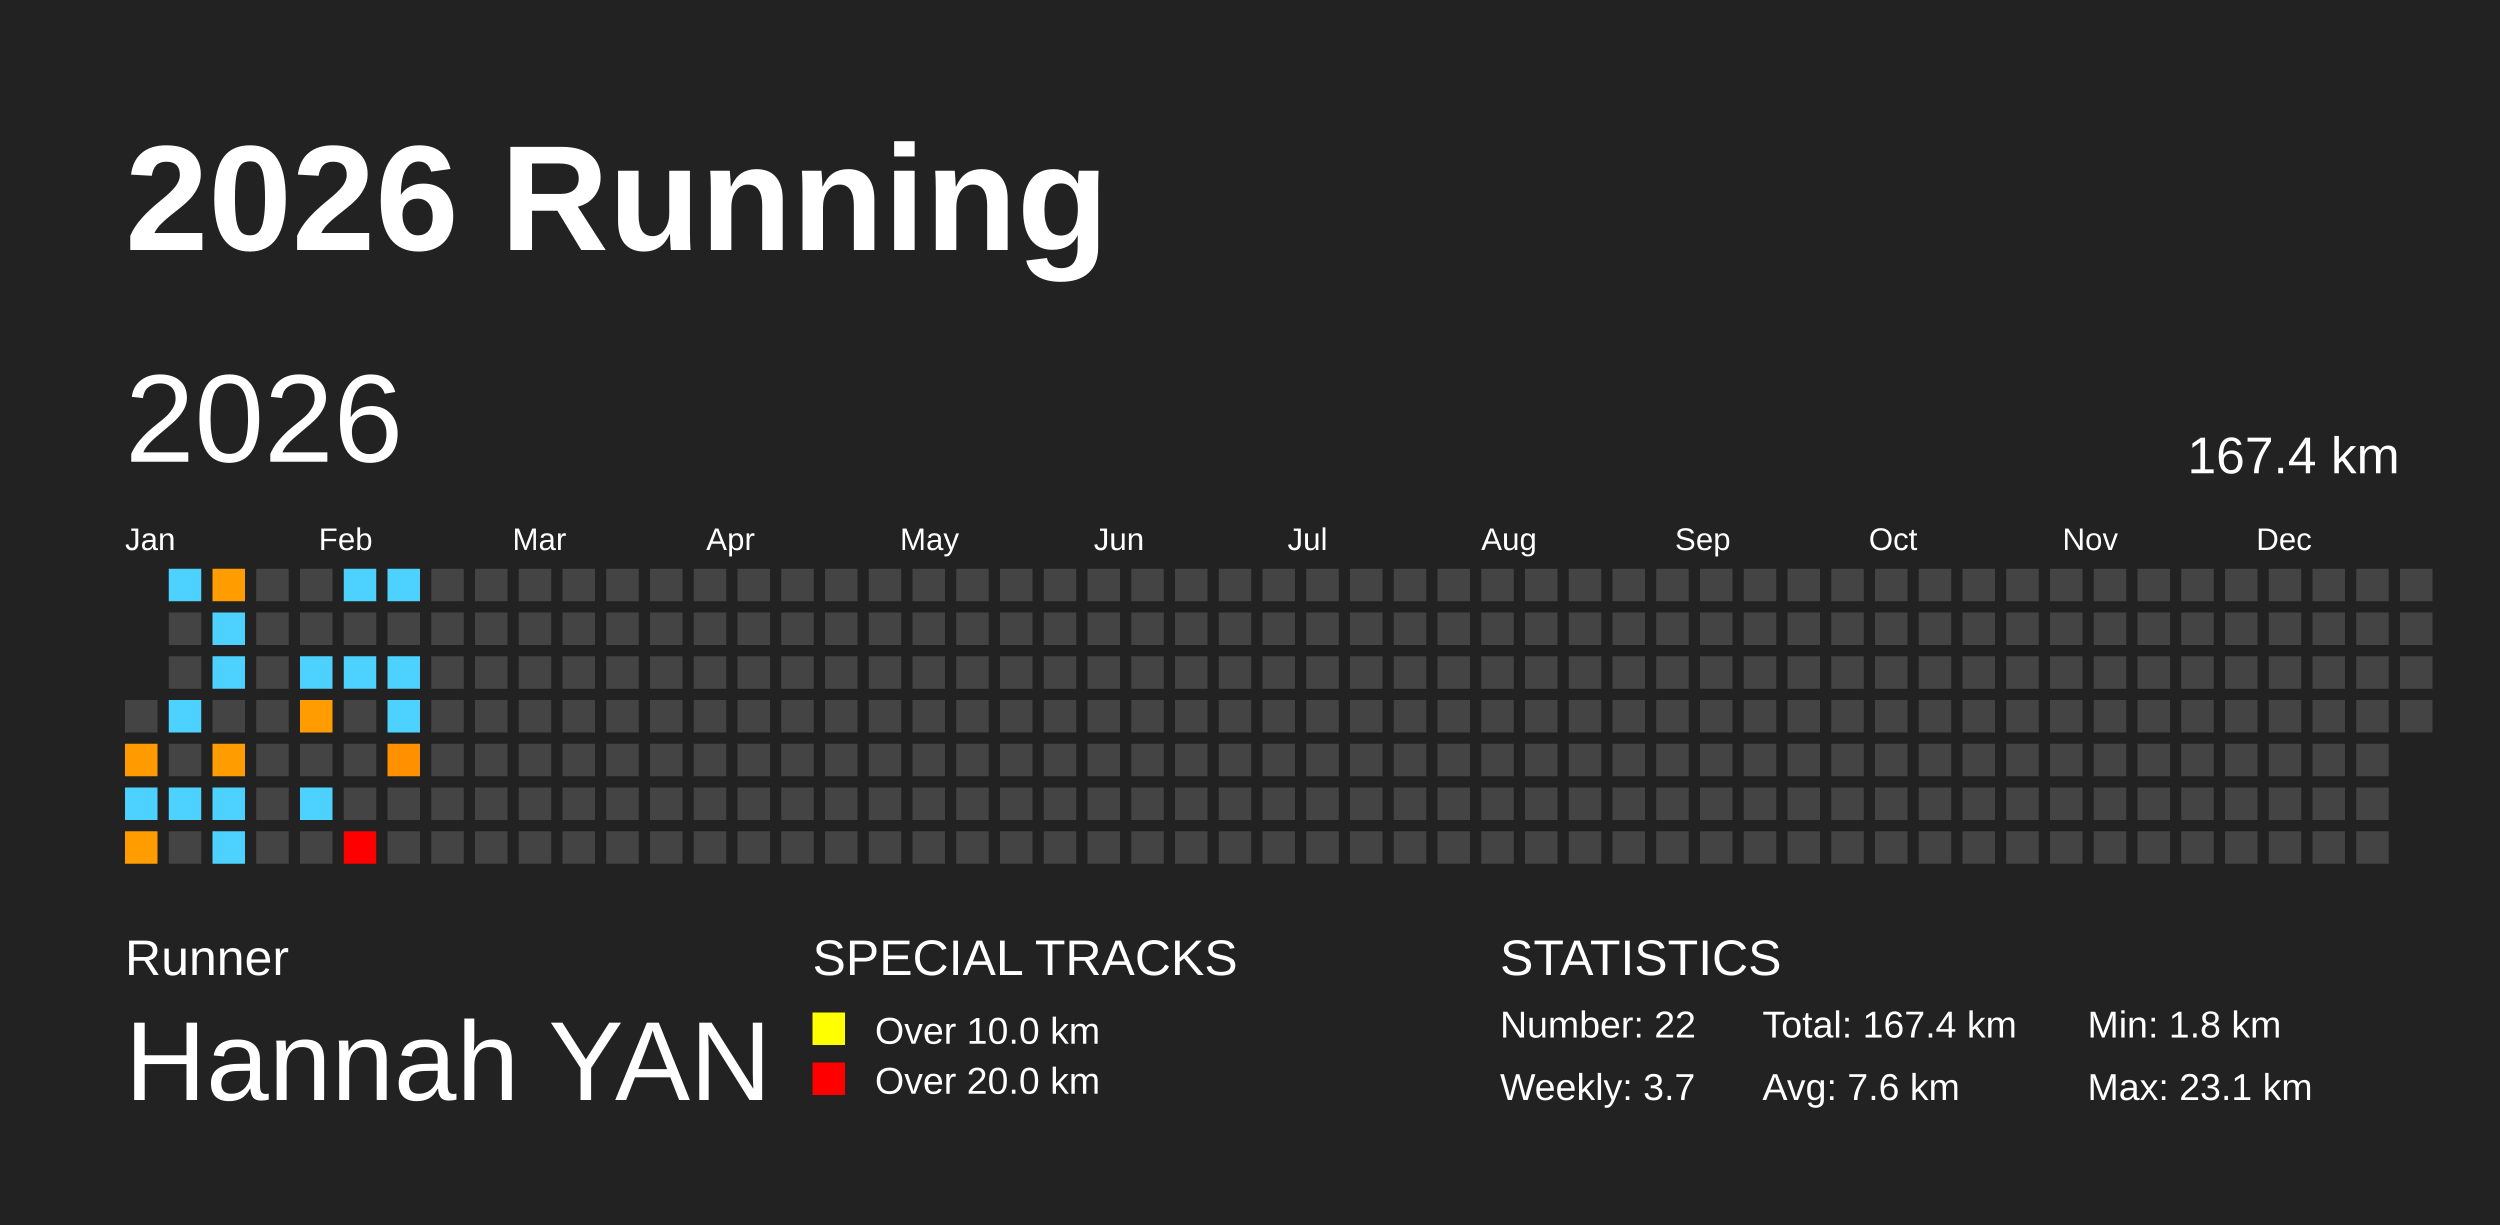
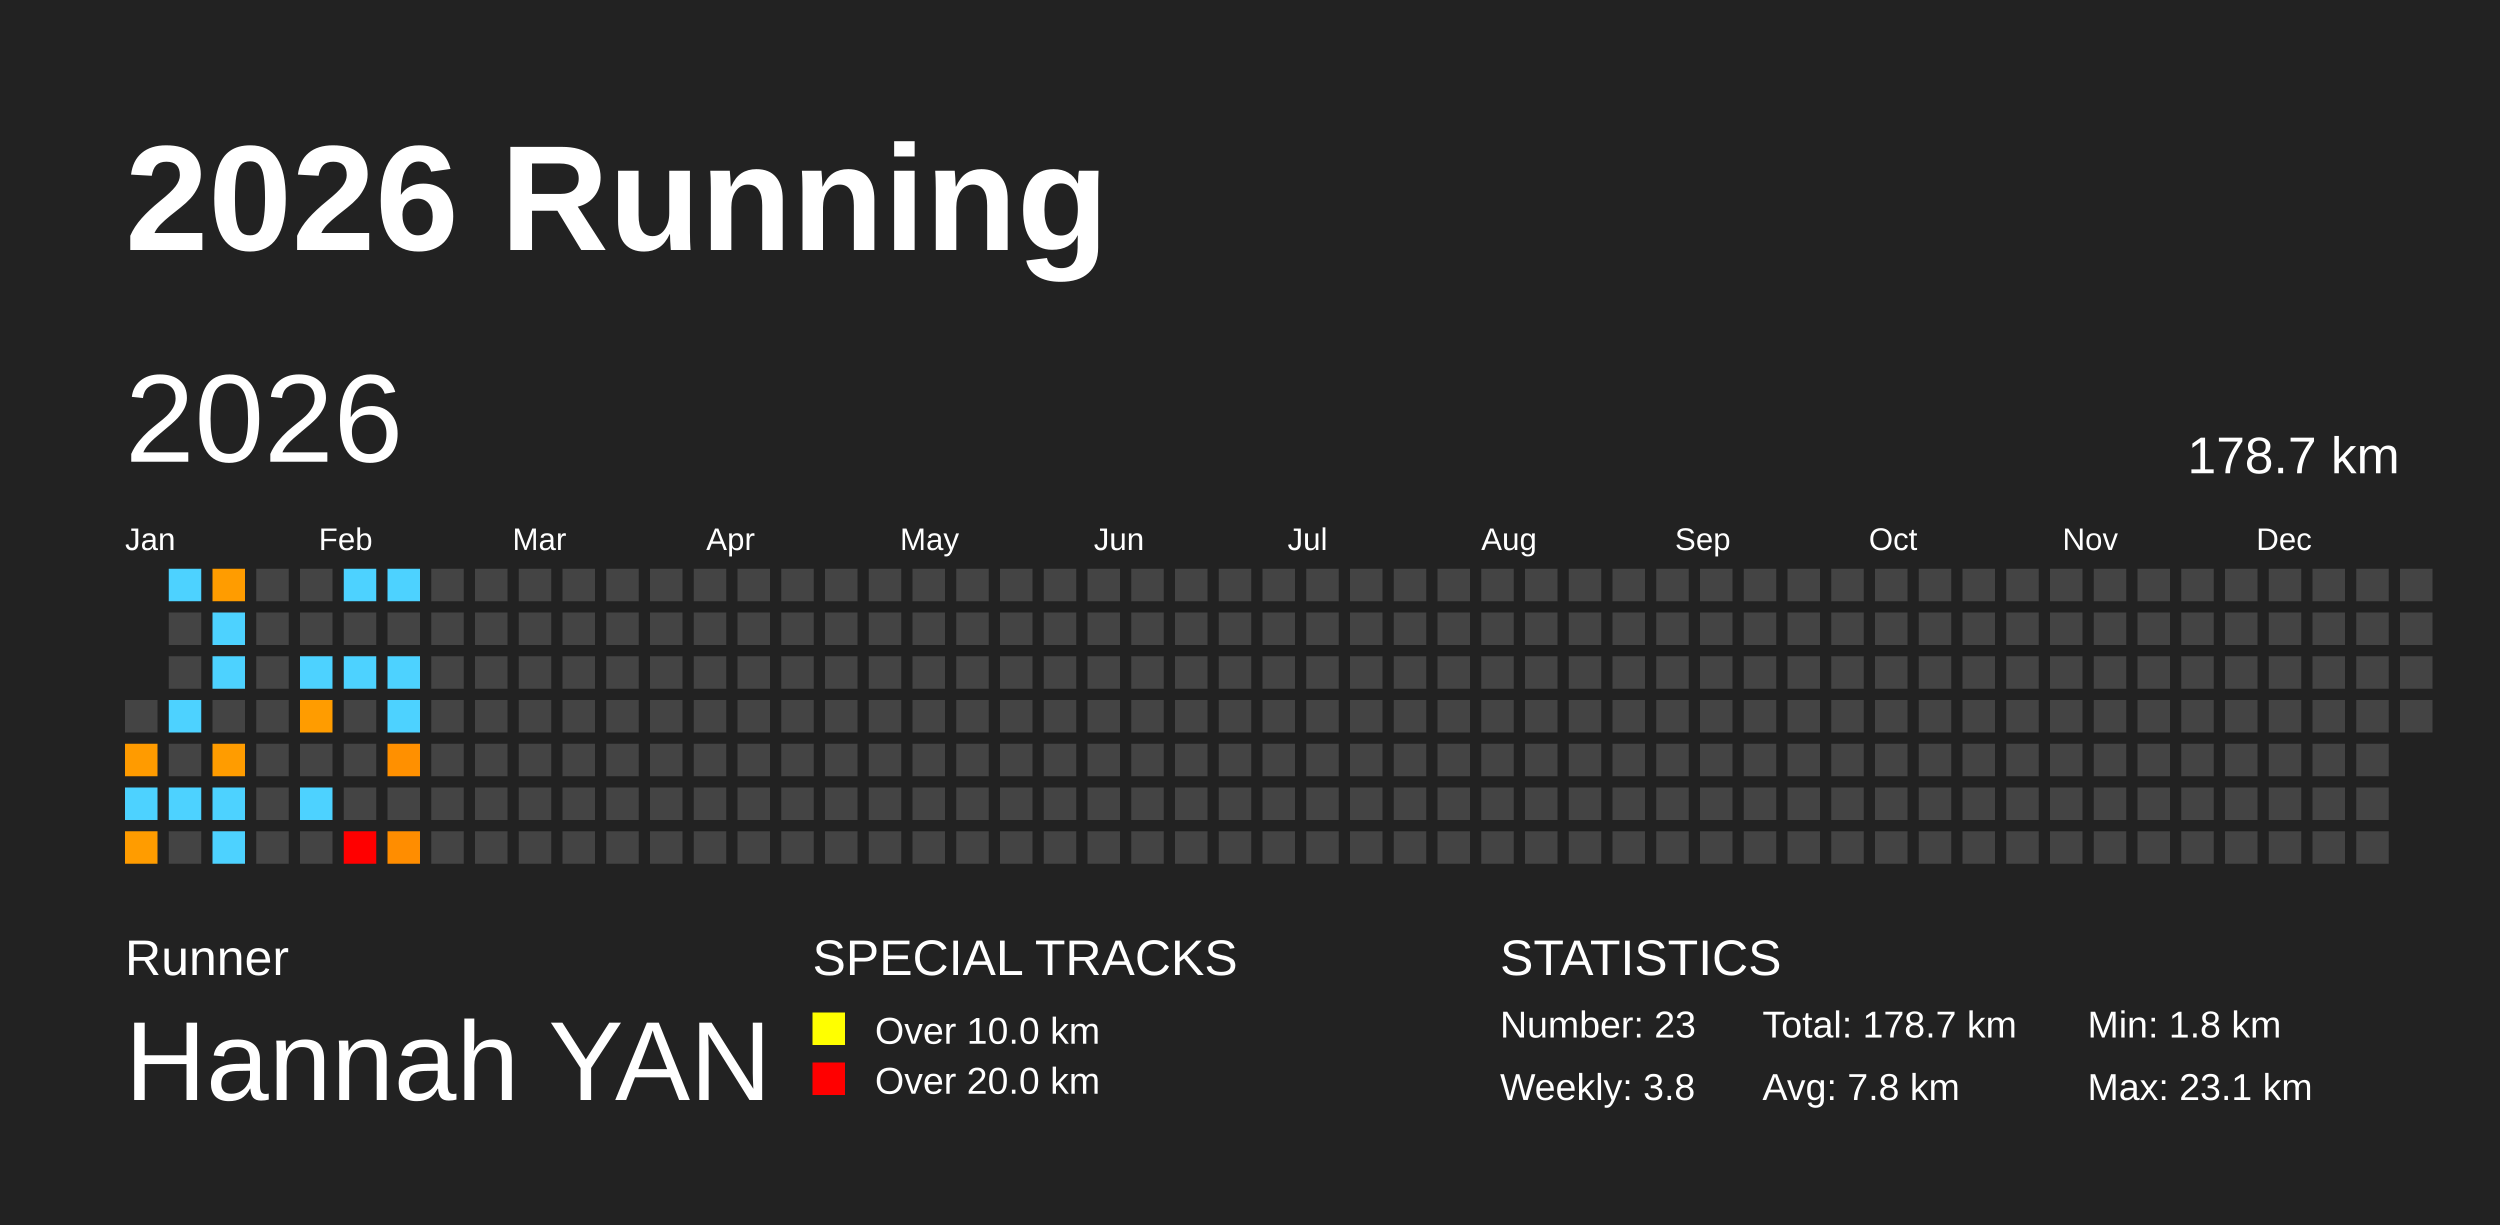
<svg xmlns="http://www.w3.org/2000/svg" baseProfile="full" height="98mm" version="1.1" viewBox="0,0,200,98" width="200mm">
  <defs />
  <rect fill="#222222" height="98" width="200" x="0" y="0" />
  <text fill="#FFFFFF" style="font-size:12px; font-family:Arial; font-weight:bold;" x="10" y="20">2026 Running</text>
  <text fill="#FFFFFF" style="font-size:4px; font-family:Arial" x="10" y="78">Runner</text>
  <text fill="#FFFFFF" style="font-size:9px; font-family:Arial" x="10" y="88">Hannah YAN</text>
  <text fill="#FFFFFF" style="font-size:4px; font-family:Arial" x="65" y="78">SPECIAL TRACKS</text>
  <rect fill="yellow" height="2.6" width="2.6" x="65" y="81" />
  <text fill="#FFFFFF" style="font-size:3px; font-family:Arial" x="70" y="83.5">Over 10.0 km</text>
  <rect fill="red" height="2.6" width="2.6" x="65" y="85" />
  <text fill="#FFFFFF" style="font-size:3px; font-family:Arial" x="70" y="87.5">Over 20.0 km</text>
  <text fill="#FFFFFF" style="font-size:4px; font-family:Arial" x="120" y="78">STATISTICS</text>
-   <text fill="#FFFFFF" style="font-size:3px; font-family:Arial" x="120" y="83">Number: 22</text>
-   <text fill="#FFFFFF" style="font-size:3px; font-family:Arial" x="120" y="88">Weekly: 3.7</text>
-   <text fill="#FFFFFF" style="font-size:3px; font-family:Arial" x="141" y="83">Total: 167.4 km</text>
-   <text fill="#FFFFFF" style="font-size:3px; font-family:Arial" x="141" y="88">Avg: 7.6 km</text>
+   <text fill="#FFFFFF" style="font-size:3px; font-family:Arial" x="120" y="83">Number: 23</text>
+   <text fill="#FFFFFF" style="font-size:3px; font-family:Arial" x="120" y="88">Weekly: 3.8</text>
+   <text fill="#FFFFFF" style="font-size:3px; font-family:Arial" x="141" y="83">Total: 178.7 km</text>
+   <text fill="#FFFFFF" style="font-size:3px; font-family:Arial" x="141" y="88">Avg: 7.8 km</text>
  <text fill="#FFFFFF" style="font-size:3px; font-family:Arial" x="167" y="83">Min: 1.8 km</text>
  <text fill="#FFFFFF" style="font-size:3px; font-family:Arial" x="167" y="88">Max: 23.1 km</text>
  <text dominant-baseline="hanging" fill="#FFFFFF" style="font-size:10.0px; font-family:Arial;" x="10" y="30">2026</text>
-   <text dominant-baseline="hanging" fill="#FFFFFF" style="font-size:4.125px; font-family:Arial;" x="175" y="35">167.4 km</text>
+   <text dominant-baseline="hanging" fill="#FFFFFF" style="font-size:4.125px; font-family:Arial;" x="175" y="35">178.7 km</text>
  <text fill="#FFFFFF" style="font-size:2.5px; font-family:Arial" x="10.0" y="44">Jan</text>
  <text fill="#FFFFFF" style="font-size:2.5px; font-family:Arial" x="25.5" y="44">Feb</text>
  <text fill="#FFFFFF" style="font-size:2.5px; font-family:Arial" x="41.0" y="44">Mar</text>
  <text fill="#FFFFFF" style="font-size:2.5px; font-family:Arial" x="56.5" y="44">Apr</text>
  <text fill="#FFFFFF" style="font-size:2.5px; font-family:Arial" x="72.0" y="44">May</text>
  <text fill="#FFFFFF" style="font-size:2.5px; font-family:Arial" x="87.5" y="44">Jun</text>
  <text fill="#FFFFFF" style="font-size:2.5px; font-family:Arial" x="103.0" y="44">Jul</text>
  <text fill="#FFFFFF" style="font-size:2.5px; font-family:Arial" x="118.5" y="44">Aug</text>
  <text fill="#FFFFFF" style="font-size:2.5px; font-family:Arial" x="134.0" y="44">Sep</text>
  <text fill="#FFFFFF" style="font-size:2.5px; font-family:Arial" x="149.5" y="44">Oct</text>
  <text fill="#FFFFFF" style="font-size:2.5px; font-family:Arial" x="165.0" y="44">Nov</text>
  <text fill="#FFFFFF" style="font-size:2.5px; font-family:Arial" x="180.5" y="44">Dec</text>
  <rect fill="#444444" height="2.6" width="2.6" x="10.0" y="56.0" />
  <rect fill="#ff9b00" height="2.6" width="2.6" x="10.0" y="59.5" />
  <rect fill="#4dd2ff" height="2.6" width="2.6" x="10.0" y="63.0" />
  <rect fill="#ff9c00" height="2.6" width="2.6" x="10.0" y="66.5" />
  <rect fill="#4dd2ff" height="2.6" width="2.6" x="13.5" y="45.5" />
  <rect fill="#444444" height="2.6" width="2.6" x="13.5" y="49.0" />
  <rect fill="#444444" height="2.6" width="2.6" x="13.5" y="52.5" />
  <rect fill="#4dd2ff" height="2.6" width="2.6" x="13.5" y="56.0" />
  <rect fill="#444444" height="2.6" width="2.6" x="13.5" y="59.5" />
  <rect fill="#4dd2ff" height="2.6" width="2.6" x="13.5" y="63.0" />
  <rect fill="#444444" height="2.6" width="2.6" x="13.5" y="66.5" />
  <rect fill="#ff9c00" height="2.6" width="2.6" x="17.0" y="45.5" />
  <rect fill="#4dd2ff" height="2.6" width="2.6" x="17.0" y="49.0" />
  <rect fill="#4dd2ff" height="2.6" width="2.6" x="17.0" y="52.5" />
  <rect fill="#444444" height="2.6" width="2.6" x="17.0" y="56.0" />
  <rect fill="#ff9c00" height="2.6" width="2.6" x="17.0" y="59.5" />
  <rect fill="#4dd2ff" height="2.6" width="2.6" x="17.0" y="63.0" />
  <rect fill="#4dd2ff" height="2.6" width="2.6" x="17.0" y="66.5" />
  <rect fill="#444444" height="2.6" width="2.6" x="20.5" y="45.5" />
  <rect fill="#444444" height="2.6" width="2.6" x="20.5" y="49.0" />
  <rect fill="#444444" height="2.6" width="2.6" x="20.5" y="52.5" />
  <rect fill="#444444" height="2.6" width="2.6" x="20.5" y="56.0" />
  <rect fill="#444444" height="2.6" width="2.6" x="20.5" y="59.5" />
  <rect fill="#444444" height="2.6" width="2.6" x="20.5" y="63.0" />
  <rect fill="#444444" height="2.6" width="2.6" x="20.5" y="66.5" />
  <rect fill="#444444" height="2.6" width="2.6" x="24.0" y="45.5" />
  <rect fill="#444444" height="2.6" width="2.6" x="24.0" y="49.0" />
  <rect fill="#4dd2ff" height="2.6" width="2.6" x="24.0" y="52.5" />
  <rect fill="#ff9c00" height="2.6" width="2.6" x="24.0" y="56.0" />
  <rect fill="#444444" height="2.6" width="2.6" x="24.0" y="59.5" />
  <rect fill="#4dd2ff" height="2.6" width="2.6" x="24.0" y="63.0" />
  <rect fill="#444444" height="2.6" width="2.6" x="24.0" y="66.5" />
  <rect fill="#4dd2ff" height="2.6" width="2.6" x="27.5" y="45.5" />
  <rect fill="#444444" height="2.6" width="2.6" x="27.5" y="49.0" />
  <rect fill="#4dd2ff" height="2.6" width="2.6" x="27.5" y="52.5" />
  <rect fill="#444444" height="2.6" width="2.6" x="27.5" y="56.0" />
  <rect fill="#444444" height="2.6" width="2.6" x="27.5" y="59.5" />
  <rect fill="#444444" height="2.6" width="2.6" x="27.5" y="63.0" />
  <rect fill="red" height="2.6" width="2.6" x="27.5" y="66.5" />
  <rect fill="#4dd2ff" height="2.6" width="2.6" x="31.0" y="45.5" />
  <rect fill="#444444" height="2.6" width="2.6" x="31.0" y="49.0" />
  <rect fill="#4dd2ff" height="2.6" width="2.6" x="31.0" y="52.5" />
  <rect fill="#4dd2ff" height="2.6" width="2.6" x="31.0" y="56.0" />
  <rect fill="#ff9000" height="2.6" width="2.6" x="31.0" y="59.5" />
  <rect fill="#444444" height="2.6" width="2.6" x="31.0" y="63.0" />
-   <rect fill="#444444" height="2.6" width="2.6" x="31.0" y="66.5" />
+   <rect fill="#ff8d00" height="2.6" width="2.6" x="31.0" y="66.5" />
  <rect fill="#444444" height="2.6" width="2.6" x="34.5" y="45.5" />
  <rect fill="#444444" height="2.6" width="2.6" x="34.5" y="49.0" />
  <rect fill="#444444" height="2.6" width="2.6" x="34.5" y="52.5" />
  <rect fill="#444444" height="2.6" width="2.6" x="34.5" y="56.0" />
  <rect fill="#444444" height="2.6" width="2.6" x="34.5" y="59.5" />
  <rect fill="#444444" height="2.6" width="2.6" x="34.5" y="63.0" />
  <rect fill="#444444" height="2.6" width="2.6" x="34.5" y="66.5" />
  <rect fill="#444444" height="2.6" width="2.6" x="38.0" y="45.5" />
  <rect fill="#444444" height="2.6" width="2.6" x="38.0" y="49.0" />
  <rect fill="#444444" height="2.6" width="2.6" x="38.0" y="52.5" />
  <rect fill="#444444" height="2.6" width="2.6" x="38.0" y="56.0" />
  <rect fill="#444444" height="2.6" width="2.6" x="38.0" y="59.5" />
  <rect fill="#444444" height="2.6" width="2.6" x="38.0" y="63.0" />
  <rect fill="#444444" height="2.6" width="2.6" x="38.0" y="66.5" />
  <rect fill="#444444" height="2.6" width="2.6" x="41.5" y="45.5" />
  <rect fill="#444444" height="2.6" width="2.6" x="41.5" y="49.0" />
  <rect fill="#444444" height="2.6" width="2.6" x="41.5" y="52.5" />
  <rect fill="#444444" height="2.6" width="2.6" x="41.5" y="56.0" />
  <rect fill="#444444" height="2.6" width="2.6" x="41.5" y="59.5" />
  <rect fill="#444444" height="2.6" width="2.6" x="41.5" y="63.0" />
  <rect fill="#444444" height="2.6" width="2.6" x="41.5" y="66.5" />
  <rect fill="#444444" height="2.6" width="2.6" x="45.0" y="45.5" />
  <rect fill="#444444" height="2.6" width="2.6" x="45.0" y="49.0" />
  <rect fill="#444444" height="2.6" width="2.6" x="45.0" y="52.5" />
  <rect fill="#444444" height="2.6" width="2.6" x="45.0" y="56.0" />
  <rect fill="#444444" height="2.6" width="2.6" x="45.0" y="59.5" />
  <rect fill="#444444" height="2.6" width="2.6" x="45.0" y="63.0" />
  <rect fill="#444444" height="2.6" width="2.6" x="45.0" y="66.5" />
  <rect fill="#444444" height="2.6" width="2.6" x="48.5" y="45.5" />
  <rect fill="#444444" height="2.6" width="2.6" x="48.5" y="49.0" />
  <rect fill="#444444" height="2.6" width="2.6" x="48.5" y="52.5" />
  <rect fill="#444444" height="2.6" width="2.6" x="48.5" y="56.0" />
  <rect fill="#444444" height="2.6" width="2.6" x="48.5" y="59.5" />
  <rect fill="#444444" height="2.6" width="2.6" x="48.5" y="63.0" />
  <rect fill="#444444" height="2.6" width="2.6" x="48.5" y="66.5" />
  <rect fill="#444444" height="2.6" width="2.6" x="52.0" y="45.5" />
  <rect fill="#444444" height="2.6" width="2.6" x="52.0" y="49.0" />
  <rect fill="#444444" height="2.6" width="2.6" x="52.0" y="52.5" />
  <rect fill="#444444" height="2.6" width="2.6" x="52.0" y="56.0" />
  <rect fill="#444444" height="2.6" width="2.6" x="52.0" y="59.5" />
  <rect fill="#444444" height="2.6" width="2.6" x="52.0" y="63.0" />
  <rect fill="#444444" height="2.6" width="2.6" x="52.0" y="66.5" />
  <rect fill="#444444" height="2.6" width="2.6" x="55.5" y="45.5" />
  <rect fill="#444444" height="2.6" width="2.6" x="55.5" y="49.0" />
  <rect fill="#444444" height="2.6" width="2.6" x="55.5" y="52.5" />
  <rect fill="#444444" height="2.6" width="2.6" x="55.5" y="56.0" />
  <rect fill="#444444" height="2.6" width="2.6" x="55.5" y="59.5" />
  <rect fill="#444444" height="2.6" width="2.6" x="55.5" y="63.0" />
  <rect fill="#444444" height="2.6" width="2.6" x="55.5" y="66.5" />
  <rect fill="#444444" height="2.6" width="2.6" x="59.0" y="45.5" />
  <rect fill="#444444" height="2.6" width="2.6" x="59.0" y="49.0" />
  <rect fill="#444444" height="2.6" width="2.6" x="59.0" y="52.5" />
  <rect fill="#444444" height="2.6" width="2.6" x="59.0" y="56.0" />
  <rect fill="#444444" height="2.6" width="2.6" x="59.0" y="59.5" />
  <rect fill="#444444" height="2.6" width="2.6" x="59.0" y="63.0" />
  <rect fill="#444444" height="2.6" width="2.6" x="59.0" y="66.5" />
  <rect fill="#444444" height="2.6" width="2.6" x="62.5" y="45.5" />
  <rect fill="#444444" height="2.6" width="2.6" x="62.5" y="49.0" />
  <rect fill="#444444" height="2.6" width="2.6" x="62.5" y="52.5" />
  <rect fill="#444444" height="2.6" width="2.6" x="62.5" y="56.0" />
  <rect fill="#444444" height="2.6" width="2.6" x="62.5" y="59.5" />
  <rect fill="#444444" height="2.6" width="2.6" x="62.5" y="63.0" />
  <rect fill="#444444" height="2.6" width="2.6" x="62.5" y="66.5" />
  <rect fill="#444444" height="2.6" width="2.6" x="66.0" y="45.5" />
  <rect fill="#444444" height="2.6" width="2.6" x="66.0" y="49.0" />
  <rect fill="#444444" height="2.6" width="2.6" x="66.0" y="52.5" />
  <rect fill="#444444" height="2.6" width="2.6" x="66.0" y="56.0" />
  <rect fill="#444444" height="2.6" width="2.6" x="66.0" y="59.5" />
  <rect fill="#444444" height="2.6" width="2.6" x="66.0" y="63.0" />
  <rect fill="#444444" height="2.6" width="2.6" x="66.0" y="66.5" />
  <rect fill="#444444" height="2.6" width="2.6" x="69.5" y="45.5" />
  <rect fill="#444444" height="2.6" width="2.6" x="69.5" y="49.0" />
  <rect fill="#444444" height="2.6" width="2.6" x="69.5" y="52.5" />
  <rect fill="#444444" height="2.6" width="2.6" x="69.5" y="56.0" />
  <rect fill="#444444" height="2.6" width="2.6" x="69.5" y="59.5" />
  <rect fill="#444444" height="2.6" width="2.6" x="69.5" y="63.0" />
  <rect fill="#444444" height="2.6" width="2.6" x="69.5" y="66.5" />
  <rect fill="#444444" height="2.6" width="2.6" x="73.0" y="45.5" />
  <rect fill="#444444" height="2.6" width="2.6" x="73.0" y="49.0" />
  <rect fill="#444444" height="2.6" width="2.6" x="73.0" y="52.5" />
  <rect fill="#444444" height="2.6" width="2.6" x="73.0" y="56.0" />
  <rect fill="#444444" height="2.6" width="2.6" x="73.0" y="59.5" />
  <rect fill="#444444" height="2.6" width="2.6" x="73.0" y="63.0" />
  <rect fill="#444444" height="2.6" width="2.6" x="73.0" y="66.5" />
  <rect fill="#444444" height="2.6" width="2.6" x="76.5" y="45.5" />
  <rect fill="#444444" height="2.6" width="2.6" x="76.5" y="49.0" />
  <rect fill="#444444" height="2.6" width="2.6" x="76.5" y="52.5" />
  <rect fill="#444444" height="2.6" width="2.6" x="76.5" y="56.0" />
  <rect fill="#444444" height="2.6" width="2.6" x="76.5" y="59.5" />
  <rect fill="#444444" height="2.6" width="2.6" x="76.5" y="63.0" />
  <rect fill="#444444" height="2.6" width="2.6" x="76.5" y="66.5" />
  <rect fill="#444444" height="2.6" width="2.6" x="80.0" y="45.5" />
  <rect fill="#444444" height="2.6" width="2.6" x="80.0" y="49.0" />
  <rect fill="#444444" height="2.6" width="2.6" x="80.0" y="52.5" />
  <rect fill="#444444" height="2.6" width="2.6" x="80.0" y="56.0" />
  <rect fill="#444444" height="2.6" width="2.6" x="80.0" y="59.5" />
  <rect fill="#444444" height="2.6" width="2.6" x="80.0" y="63.0" />
  <rect fill="#444444" height="2.6" width="2.6" x="80.0" y="66.5" />
  <rect fill="#444444" height="2.6" width="2.6" x="83.5" y="45.5" />
  <rect fill="#444444" height="2.6" width="2.6" x="83.5" y="49.0" />
  <rect fill="#444444" height="2.6" width="2.6" x="83.5" y="52.5" />
  <rect fill="#444444" height="2.6" width="2.6" x="83.5" y="56.0" />
  <rect fill="#444444" height="2.6" width="2.6" x="83.5" y="59.5" />
  <rect fill="#444444" height="2.6" width="2.6" x="83.5" y="63.0" />
  <rect fill="#444444" height="2.6" width="2.6" x="83.5" y="66.5" />
  <rect fill="#444444" height="2.6" width="2.6" x="87.0" y="45.5" />
  <rect fill="#444444" height="2.6" width="2.6" x="87.0" y="49.0" />
  <rect fill="#444444" height="2.6" width="2.6" x="87.0" y="52.5" />
  <rect fill="#444444" height="2.6" width="2.6" x="87.0" y="56.0" />
  <rect fill="#444444" height="2.6" width="2.6" x="87.0" y="59.5" />
  <rect fill="#444444" height="2.6" width="2.6" x="87.0" y="63.0" />
  <rect fill="#444444" height="2.6" width="2.6" x="87.0" y="66.5" />
  <rect fill="#444444" height="2.6" width="2.6" x="90.5" y="45.5" />
  <rect fill="#444444" height="2.6" width="2.6" x="90.5" y="49.0" />
  <rect fill="#444444" height="2.6" width="2.6" x="90.5" y="52.5" />
  <rect fill="#444444" height="2.6" width="2.6" x="90.5" y="56.0" />
  <rect fill="#444444" height="2.6" width="2.6" x="90.5" y="59.5" />
  <rect fill="#444444" height="2.6" width="2.6" x="90.5" y="63.0" />
  <rect fill="#444444" height="2.6" width="2.6" x="90.5" y="66.5" />
  <rect fill="#444444" height="2.6" width="2.6" x="94.0" y="45.5" />
  <rect fill="#444444" height="2.6" width="2.6" x="94.0" y="49.0" />
  <rect fill="#444444" height="2.6" width="2.6" x="94.0" y="52.5" />
  <rect fill="#444444" height="2.6" width="2.6" x="94.0" y="56.0" />
  <rect fill="#444444" height="2.6" width="2.6" x="94.0" y="59.5" />
  <rect fill="#444444" height="2.6" width="2.6" x="94.0" y="63.0" />
  <rect fill="#444444" height="2.6" width="2.6" x="94.0" y="66.5" />
  <rect fill="#444444" height="2.6" width="2.6" x="97.5" y="45.5" />
  <rect fill="#444444" height="2.6" width="2.6" x="97.5" y="49.0" />
  <rect fill="#444444" height="2.6" width="2.6" x="97.5" y="52.5" />
  <rect fill="#444444" height="2.6" width="2.6" x="97.5" y="56.0" />
  <rect fill="#444444" height="2.6" width="2.6" x="97.5" y="59.5" />
  <rect fill="#444444" height="2.6" width="2.6" x="97.5" y="63.0" />
  <rect fill="#444444" height="2.6" width="2.6" x="97.5" y="66.5" />
  <rect fill="#444444" height="2.6" width="2.6" x="101.0" y="45.5" />
  <rect fill="#444444" height="2.6" width="2.6" x="101.0" y="49.0" />
  <rect fill="#444444" height="2.6" width="2.6" x="101.0" y="52.5" />
  <rect fill="#444444" height="2.6" width="2.6" x="101.0" y="56.0" />
  <rect fill="#444444" height="2.6" width="2.6" x="101.0" y="59.5" />
  <rect fill="#444444" height="2.6" width="2.6" x="101.0" y="63.0" />
  <rect fill="#444444" height="2.6" width="2.6" x="101.0" y="66.5" />
  <rect fill="#444444" height="2.6" width="2.6" x="104.5" y="45.5" />
  <rect fill="#444444" height="2.6" width="2.6" x="104.5" y="49.0" />
  <rect fill="#444444" height="2.6" width="2.6" x="104.5" y="52.5" />
  <rect fill="#444444" height="2.6" width="2.6" x="104.5" y="56.0" />
  <rect fill="#444444" height="2.6" width="2.6" x="104.5" y="59.5" />
  <rect fill="#444444" height="2.6" width="2.6" x="104.5" y="63.0" />
  <rect fill="#444444" height="2.6" width="2.6" x="104.5" y="66.5" />
  <rect fill="#444444" height="2.6" width="2.6" x="108.0" y="45.5" />
  <rect fill="#444444" height="2.6" width="2.6" x="108.0" y="49.0" />
  <rect fill="#444444" height="2.6" width="2.6" x="108.0" y="52.5" />
  <rect fill="#444444" height="2.6" width="2.6" x="108.0" y="56.0" />
  <rect fill="#444444" height="2.6" width="2.6" x="108.0" y="59.5" />
  <rect fill="#444444" height="2.6" width="2.6" x="108.0" y="63.0" />
  <rect fill="#444444" height="2.6" width="2.6" x="108.0" y="66.5" />
  <rect fill="#444444" height="2.6" width="2.6" x="111.5" y="45.5" />
  <rect fill="#444444" height="2.6" width="2.6" x="111.5" y="49.0" />
  <rect fill="#444444" height="2.6" width="2.6" x="111.5" y="52.5" />
  <rect fill="#444444" height="2.6" width="2.6" x="111.5" y="56.0" />
  <rect fill="#444444" height="2.6" width="2.6" x="111.5" y="59.5" />
  <rect fill="#444444" height="2.6" width="2.6" x="111.5" y="63.0" />
  <rect fill="#444444" height="2.6" width="2.6" x="111.5" y="66.5" />
  <rect fill="#444444" height="2.6" width="2.6" x="115.0" y="45.5" />
  <rect fill="#444444" height="2.6" width="2.6" x="115.0" y="49.0" />
  <rect fill="#444444" height="2.6" width="2.6" x="115.0" y="52.5" />
  <rect fill="#444444" height="2.6" width="2.6" x="115.0" y="56.0" />
  <rect fill="#444444" height="2.6" width="2.6" x="115.0" y="59.5" />
  <rect fill="#444444" height="2.6" width="2.6" x="115.0" y="63.0" />
  <rect fill="#444444" height="2.6" width="2.6" x="115.0" y="66.5" />
  <rect fill="#444444" height="2.6" width="2.6" x="118.5" y="45.5" />
  <rect fill="#444444" height="2.6" width="2.6" x="118.5" y="49.0" />
  <rect fill="#444444" height="2.6" width="2.6" x="118.5" y="52.5" />
  <rect fill="#444444" height="2.6" width="2.6" x="118.5" y="56.0" />
  <rect fill="#444444" height="2.6" width="2.6" x="118.5" y="59.5" />
  <rect fill="#444444" height="2.6" width="2.6" x="118.5" y="63.0" />
  <rect fill="#444444" height="2.6" width="2.6" x="118.5" y="66.5" />
  <rect fill="#444444" height="2.6" width="2.6" x="122.0" y="45.5" />
  <rect fill="#444444" height="2.6" width="2.6" x="122.0" y="49.0" />
  <rect fill="#444444" height="2.6" width="2.6" x="122.0" y="52.5" />
  <rect fill="#444444" height="2.6" width="2.6" x="122.0" y="56.0" />
  <rect fill="#444444" height="2.6" width="2.6" x="122.0" y="59.5" />
  <rect fill="#444444" height="2.6" width="2.6" x="122.0" y="63.0" />
  <rect fill="#444444" height="2.6" width="2.6" x="122.0" y="66.5" />
  <rect fill="#444444" height="2.6" width="2.6" x="125.5" y="45.5" />
  <rect fill="#444444" height="2.6" width="2.6" x="125.5" y="49.0" />
  <rect fill="#444444" height="2.6" width="2.6" x="125.5" y="52.5" />
  <rect fill="#444444" height="2.6" width="2.6" x="125.5" y="56.0" />
  <rect fill="#444444" height="2.6" width="2.6" x="125.5" y="59.5" />
  <rect fill="#444444" height="2.6" width="2.6" x="125.5" y="63.0" />
  <rect fill="#444444" height="2.6" width="2.6" x="125.5" y="66.5" />
  <rect fill="#444444" height="2.6" width="2.6" x="129.0" y="45.5" />
  <rect fill="#444444" height="2.6" width="2.6" x="129.0" y="49.0" />
  <rect fill="#444444" height="2.6" width="2.6" x="129.0" y="52.5" />
  <rect fill="#444444" height="2.6" width="2.6" x="129.0" y="56.0" />
  <rect fill="#444444" height="2.6" width="2.6" x="129.0" y="59.5" />
  <rect fill="#444444" height="2.6" width="2.6" x="129.0" y="63.0" />
  <rect fill="#444444" height="2.6" width="2.6" x="129.0" y="66.5" />
  <rect fill="#444444" height="2.6" width="2.6" x="132.5" y="45.5" />
  <rect fill="#444444" height="2.6" width="2.6" x="132.5" y="49.0" />
  <rect fill="#444444" height="2.6" width="2.6" x="132.5" y="52.5" />
  <rect fill="#444444" height="2.6" width="2.6" x="132.5" y="56.0" />
  <rect fill="#444444" height="2.6" width="2.6" x="132.5" y="59.5" />
  <rect fill="#444444" height="2.6" width="2.6" x="132.5" y="63.0" />
  <rect fill="#444444" height="2.6" width="2.6" x="132.5" y="66.5" />
  <rect fill="#444444" height="2.6" width="2.6" x="136.0" y="45.5" />
  <rect fill="#444444" height="2.6" width="2.6" x="136.0" y="49.0" />
  <rect fill="#444444" height="2.6" width="2.6" x="136.0" y="52.5" />
  <rect fill="#444444" height="2.6" width="2.6" x="136.0" y="56.0" />
  <rect fill="#444444" height="2.6" width="2.6" x="136.0" y="59.5" />
  <rect fill="#444444" height="2.6" width="2.6" x="136.0" y="63.0" />
  <rect fill="#444444" height="2.6" width="2.6" x="136.0" y="66.5" />
  <rect fill="#444444" height="2.6" width="2.6" x="139.5" y="45.5" />
  <rect fill="#444444" height="2.6" width="2.6" x="139.5" y="49.0" />
  <rect fill="#444444" height="2.6" width="2.6" x="139.5" y="52.5" />
  <rect fill="#444444" height="2.6" width="2.6" x="139.5" y="56.0" />
  <rect fill="#444444" height="2.6" width="2.6" x="139.5" y="59.5" />
  <rect fill="#444444" height="2.6" width="2.6" x="139.5" y="63.0" />
  <rect fill="#444444" height="2.6" width="2.6" x="139.5" y="66.5" />
  <rect fill="#444444" height="2.6" width="2.6" x="143.0" y="45.5" />
  <rect fill="#444444" height="2.6" width="2.6" x="143.0" y="49.0" />
  <rect fill="#444444" height="2.6" width="2.6" x="143.0" y="52.5" />
  <rect fill="#444444" height="2.6" width="2.6" x="143.0" y="56.0" />
  <rect fill="#444444" height="2.6" width="2.6" x="143.0" y="59.5" />
  <rect fill="#444444" height="2.6" width="2.6" x="143.0" y="63.0" />
  <rect fill="#444444" height="2.6" width="2.6" x="143.0" y="66.5" />
  <rect fill="#444444" height="2.6" width="2.6" x="146.5" y="45.5" />
  <rect fill="#444444" height="2.6" width="2.6" x="146.5" y="49.0" />
  <rect fill="#444444" height="2.6" width="2.6" x="146.5" y="52.5" />
  <rect fill="#444444" height="2.6" width="2.6" x="146.5" y="56.0" />
  <rect fill="#444444" height="2.6" width="2.6" x="146.5" y="59.5" />
  <rect fill="#444444" height="2.6" width="2.6" x="146.5" y="63.0" />
  <rect fill="#444444" height="2.6" width="2.6" x="146.5" y="66.5" />
  <rect fill="#444444" height="2.6" width="2.6" x="150.0" y="45.5" />
  <rect fill="#444444" height="2.6" width="2.6" x="150.0" y="49.0" />
  <rect fill="#444444" height="2.6" width="2.6" x="150.0" y="52.5" />
  <rect fill="#444444" height="2.6" width="2.6" x="150.0" y="56.0" />
  <rect fill="#444444" height="2.6" width="2.6" x="150.0" y="59.5" />
  <rect fill="#444444" height="2.6" width="2.6" x="150.0" y="63.0" />
  <rect fill="#444444" height="2.6" width="2.6" x="150.0" y="66.5" />
  <rect fill="#444444" height="2.6" width="2.6" x="153.5" y="45.5" />
  <rect fill="#444444" height="2.6" width="2.6" x="153.5" y="49.0" />
  <rect fill="#444444" height="2.6" width="2.6" x="153.5" y="52.5" />
  <rect fill="#444444" height="2.6" width="2.6" x="153.5" y="56.0" />
  <rect fill="#444444" height="2.6" width="2.6" x="153.5" y="59.5" />
  <rect fill="#444444" height="2.6" width="2.6" x="153.5" y="63.0" />
  <rect fill="#444444" height="2.6" width="2.6" x="153.5" y="66.5" />
  <rect fill="#444444" height="2.6" width="2.6" x="157.0" y="45.5" />
  <rect fill="#444444" height="2.6" width="2.6" x="157.0" y="49.0" />
  <rect fill="#444444" height="2.6" width="2.6" x="157.0" y="52.5" />
  <rect fill="#444444" height="2.6" width="2.6" x="157.0" y="56.0" />
  <rect fill="#444444" height="2.6" width="2.6" x="157.0" y="59.5" />
  <rect fill="#444444" height="2.6" width="2.6" x="157.0" y="63.0" />
  <rect fill="#444444" height="2.6" width="2.6" x="157.0" y="66.5" />
  <rect fill="#444444" height="2.6" width="2.6" x="160.5" y="45.5" />
  <rect fill="#444444" height="2.6" width="2.6" x="160.5" y="49.0" />
  <rect fill="#444444" height="2.6" width="2.6" x="160.5" y="52.5" />
  <rect fill="#444444" height="2.6" width="2.6" x="160.5" y="56.0" />
  <rect fill="#444444" height="2.6" width="2.6" x="160.5" y="59.5" />
  <rect fill="#444444" height="2.6" width="2.6" x="160.5" y="63.0" />
  <rect fill="#444444" height="2.6" width="2.6" x="160.5" y="66.5" />
  <rect fill="#444444" height="2.6" width="2.6" x="164.0" y="45.5" />
  <rect fill="#444444" height="2.6" width="2.6" x="164.0" y="49.0" />
  <rect fill="#444444" height="2.6" width="2.6" x="164.0" y="52.5" />
  <rect fill="#444444" height="2.6" width="2.6" x="164.0" y="56.0" />
  <rect fill="#444444" height="2.6" width="2.6" x="164.0" y="59.5" />
  <rect fill="#444444" height="2.6" width="2.6" x="164.0" y="63.0" />
  <rect fill="#444444" height="2.6" width="2.6" x="164.0" y="66.5" />
  <rect fill="#444444" height="2.6" width="2.6" x="167.5" y="45.5" />
  <rect fill="#444444" height="2.6" width="2.6" x="167.5" y="49.0" />
  <rect fill="#444444" height="2.6" width="2.6" x="167.5" y="52.5" />
  <rect fill="#444444" height="2.6" width="2.6" x="167.5" y="56.0" />
  <rect fill="#444444" height="2.6" width="2.6" x="167.5" y="59.5" />
  <rect fill="#444444" height="2.6" width="2.6" x="167.5" y="63.0" />
  <rect fill="#444444" height="2.6" width="2.6" x="167.5" y="66.5" />
  <rect fill="#444444" height="2.6" width="2.6" x="171.0" y="45.5" />
  <rect fill="#444444" height="2.6" width="2.6" x="171.0" y="49.0" />
  <rect fill="#444444" height="2.6" width="2.6" x="171.0" y="52.5" />
  <rect fill="#444444" height="2.6" width="2.6" x="171.0" y="56.0" />
  <rect fill="#444444" height="2.6" width="2.6" x="171.0" y="59.5" />
  <rect fill="#444444" height="2.6" width="2.6" x="171.0" y="63.0" />
  <rect fill="#444444" height="2.6" width="2.6" x="171.0" y="66.5" />
  <rect fill="#444444" height="2.6" width="2.6" x="174.5" y="45.5" />
  <rect fill="#444444" height="2.6" width="2.6" x="174.5" y="49.0" />
  <rect fill="#444444" height="2.6" width="2.6" x="174.5" y="52.5" />
  <rect fill="#444444" height="2.6" width="2.6" x="174.5" y="56.0" />
  <rect fill="#444444" height="2.6" width="2.6" x="174.5" y="59.5" />
  <rect fill="#444444" height="2.6" width="2.6" x="174.5" y="63.0" />
  <rect fill="#444444" height="2.6" width="2.6" x="174.5" y="66.5" />
  <rect fill="#444444" height="2.6" width="2.6" x="178.0" y="45.5" />
  <rect fill="#444444" height="2.6" width="2.6" x="178.0" y="49.0" />
  <rect fill="#444444" height="2.6" width="2.6" x="178.0" y="52.5" />
  <rect fill="#444444" height="2.6" width="2.6" x="178.0" y="56.0" />
  <rect fill="#444444" height="2.6" width="2.6" x="178.0" y="59.5" />
  <rect fill="#444444" height="2.6" width="2.6" x="178.0" y="63.0" />
  <rect fill="#444444" height="2.6" width="2.6" x="178.0" y="66.5" />
  <rect fill="#444444" height="2.6" width="2.6" x="181.5" y="45.5" />
  <rect fill="#444444" height="2.6" width="2.6" x="181.5" y="49.0" />
  <rect fill="#444444" height="2.6" width="2.6" x="181.5" y="52.5" />
  <rect fill="#444444" height="2.6" width="2.6" x="181.5" y="56.0" />
  <rect fill="#444444" height="2.6" width="2.6" x="181.5" y="59.5" />
  <rect fill="#444444" height="2.6" width="2.6" x="181.5" y="63.0" />
  <rect fill="#444444" height="2.6" width="2.6" x="181.5" y="66.5" />
  <rect fill="#444444" height="2.6" width="2.6" x="185.0" y="45.5" />
  <rect fill="#444444" height="2.6" width="2.6" x="185.0" y="49.0" />
  <rect fill="#444444" height="2.6" width="2.6" x="185.0" y="52.5" />
  <rect fill="#444444" height="2.6" width="2.6" x="185.0" y="56.0" />
  <rect fill="#444444" height="2.6" width="2.6" x="185.0" y="59.5" />
  <rect fill="#444444" height="2.6" width="2.6" x="185.0" y="63.0" />
  <rect fill="#444444" height="2.6" width="2.6" x="185.0" y="66.5" />
  <rect fill="#444444" height="2.6" width="2.6" x="188.5" y="45.5" />
  <rect fill="#444444" height="2.6" width="2.6" x="188.5" y="49.0" />
  <rect fill="#444444" height="2.6" width="2.6" x="188.5" y="52.5" />
  <rect fill="#444444" height="2.6" width="2.6" x="188.5" y="56.0" />
  <rect fill="#444444" height="2.6" width="2.6" x="188.5" y="59.5" />
  <rect fill="#444444" height="2.6" width="2.6" x="188.5" y="63.0" />
  <rect fill="#444444" height="2.6" width="2.6" x="188.5" y="66.5" />
  <rect fill="#444444" height="2.6" width="2.6" x="192.0" y="45.5" />
  <rect fill="#444444" height="2.6" width="2.6" x="192.0" y="49.0" />
  <rect fill="#444444" height="2.6" width="2.6" x="192.0" y="52.5" />
  <rect fill="#444444" height="2.6" width="2.6" x="192.0" y="56.0" />
</svg>
